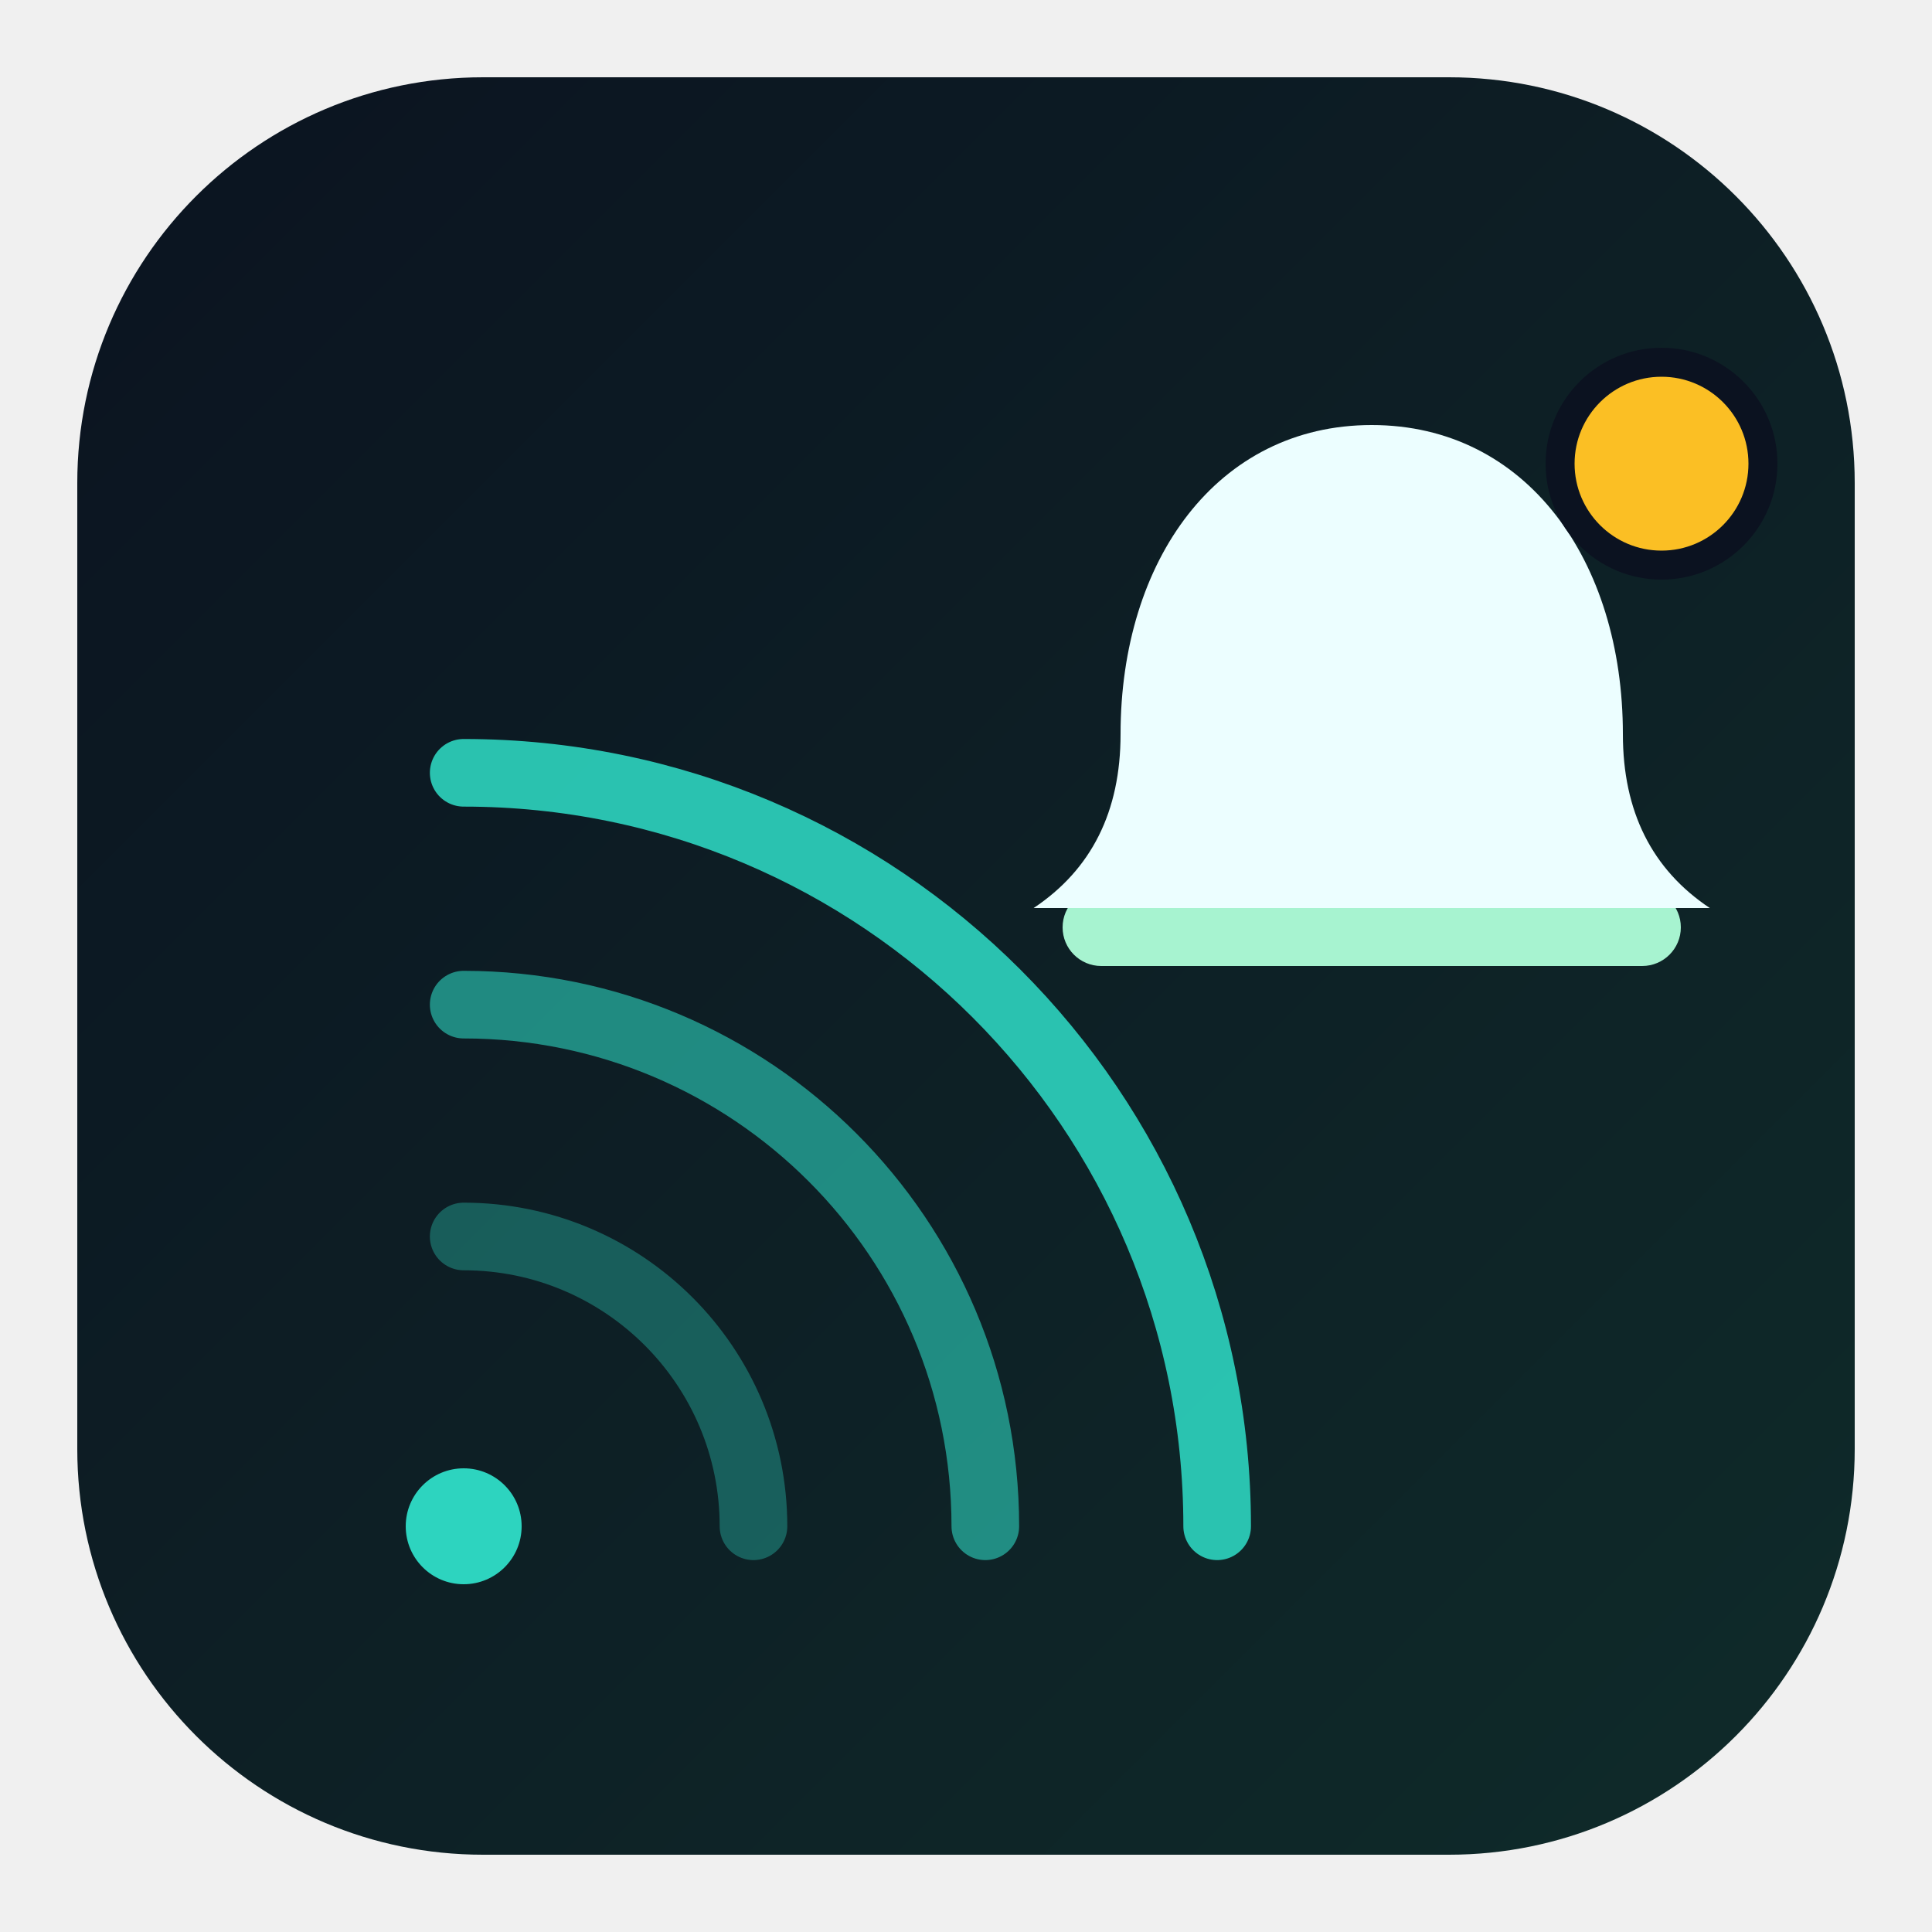
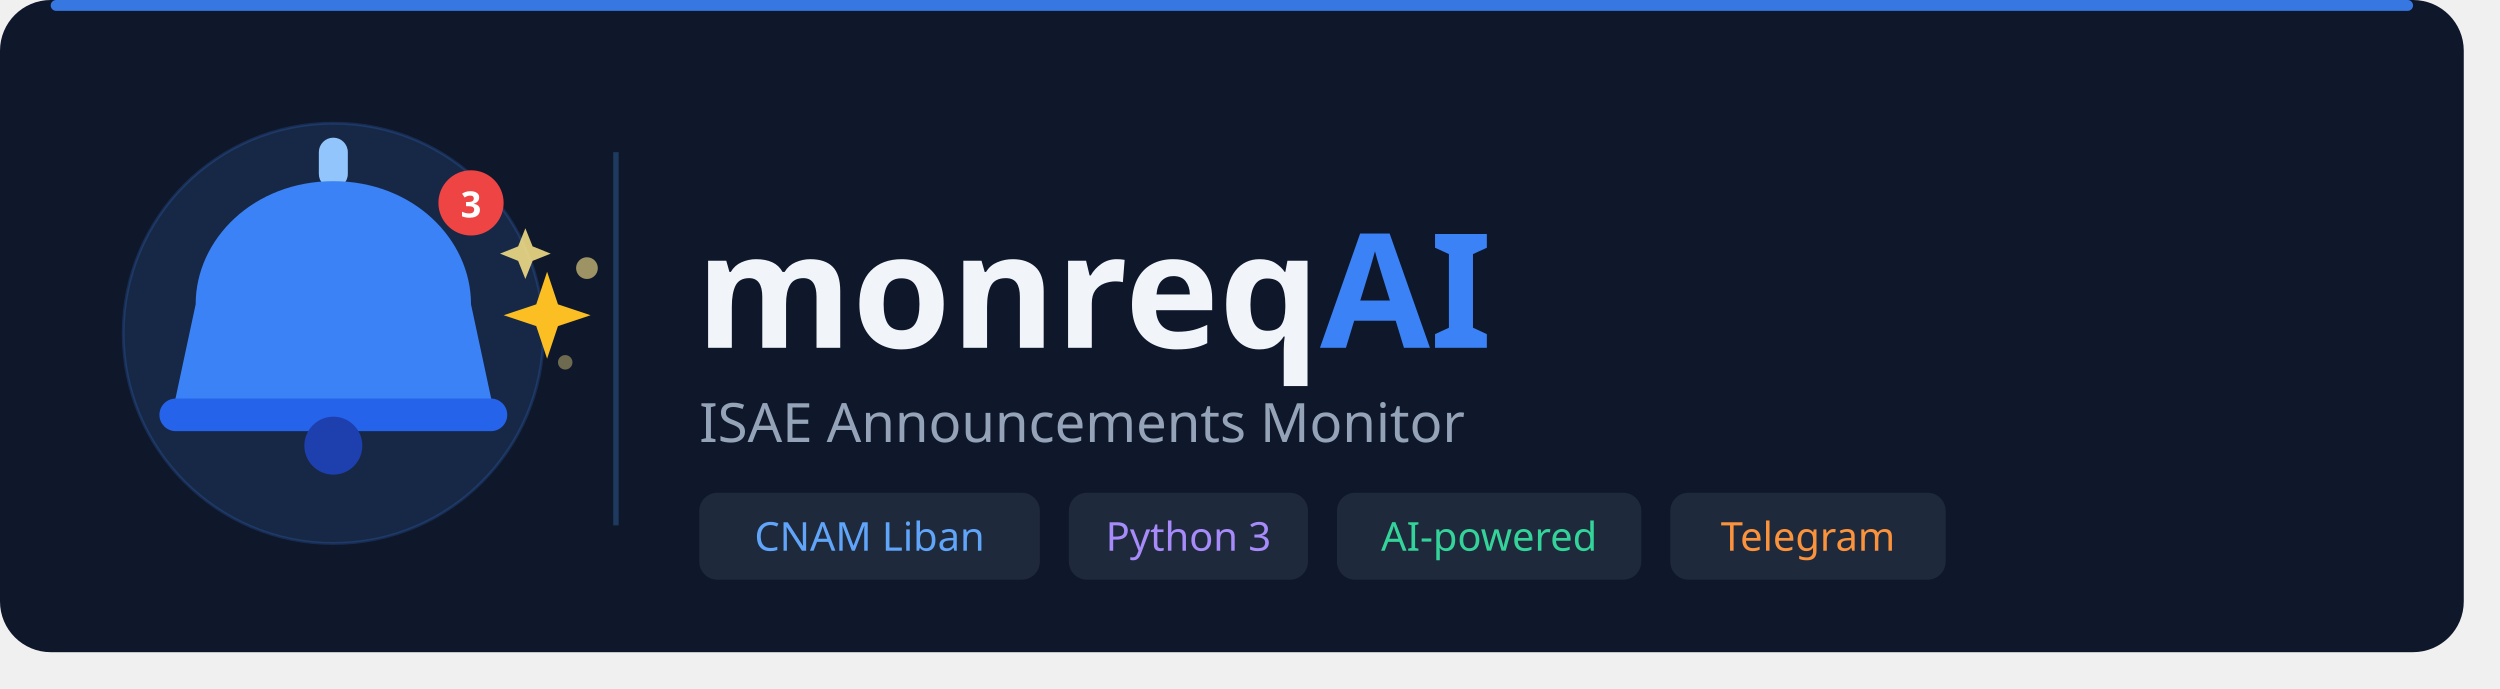
- <svg xmlns="http://www.w3.org/2000/svg" width="200" height="200" viewBox="0 0 200 200">
-   <defs>
-     <linearGradient id="bgGrad" x1="0" y1="0" x2="200" y2="200" gradientUnits="userSpaceOnUse">
-       <stop offset="0" stop-color="#0B1220" />
-       <stop offset="1" stop-color="#0F2C2A" />
-     </linearGradient>
-   </defs>
-   <rect x="8" y="8" width="184" height="184" rx="42" fill="url(#bgGrad)" />
-   <circle cx="48" cy="158" r="6" fill="#2DD4BF" />
-   <path d="M 48 128 A 30 30 0 0 1 78 158" fill="none" stroke="#2DD4BF" stroke-width="7" stroke-linecap="round" opacity="0.35" />
-   <path d="M 48 104 A 54 54 0 0 1 102 158" fill="none" stroke="#2DD4BF" stroke-width="7" stroke-linecap="round" opacity="0.6" />
-   <path d="M 48 80 A 78 78 0 0 1 126 158" fill="none" stroke="#2DD4BF" stroke-width="7" stroke-linecap="round" opacity="0.9" />
-   <rect x="110" y="92" width="64" height="8" rx="4" fill="#A7F3D0" />
-   <path d="M 142 44            C 158 44 168 58 168 76            C 168 84 171 90 177 94            L 107 94            C 113 90 116 84 116 76            C 116 58 126 44 142 44            Z" fill="#ECFEFF" />
-   <circle cx="172" cy="48" r="12" fill="#0B1220" />
-   <circle cx="172" cy="48" r="9" fill="#FBBF24" />
+ <svg xmlns="http://www.w3.org/2000/svg" width="100%" viewBox="0 0 690 190" role="img" style="">
+   <rect x="0" y="0" width="680" height="180" rx="14" style="fill:rgb(15, 23, 42);stroke:none;color:rgb(11, 11, 11);stroke-width:1px;stroke-linecap:butt;stroke-linejoin:miter;opacity:1;font-family:anthropic-sans, -apple-system, BlinkMacSystemFont, &quot;Segoe UI&quot;, sans-serif;font-size:16px;font-weight:400;text-anchor:start;dominant-baseline:auto" />
+   <rect x="14" y="0" width="652" height="3" rx="1.5" opacity="0.9" style="fill:rgb(59, 130, 246);stroke:none;color:rgb(11, 11, 11);stroke-width:1px;stroke-linecap:butt;stroke-linejoin:miter;opacity:0.9;font-family:anthropic-sans, -apple-system, BlinkMacSystemFont, &quot;Segoe UI&quot;, sans-serif;font-size:16px;font-weight:400;text-anchor:start;dominant-baseline:auto" />
+   <circle cx="92" cy="92" r="58" fill="#1E3A5F" opacity="0.5" style="fill:rgb(30, 58, 95);stroke:none;color:rgb(11, 11, 11);stroke-width:1px;stroke-linecap:butt;stroke-linejoin:miter;opacity:0.5;font-family:anthropic-sans, -apple-system, BlinkMacSystemFont, &quot;Segoe UI&quot;, sans-serif;font-size:16px;font-weight:400;text-anchor:start;dominant-baseline:auto" />
+   <circle cx="92" cy="92" r="58" fill="none" stroke="#3B82F6" stroke-width="0.8" opacity="0.2" style="fill:none;stroke:rgb(59, 130, 246);color:rgb(11, 11, 11);stroke-width:0.8px;stroke-linecap:butt;stroke-linejoin:miter;opacity:0.2;font-family:anthropic-sans, -apple-system, BlinkMacSystemFont, &quot;Segoe UI&quot;, sans-serif;font-size:16px;font-weight:400;text-anchor:start;dominant-baseline:auto" />
+   <rect x="88" y="38" width="8" height="14" rx="4" style="fill:rgb(147, 197, 253);stroke:none;color:rgb(11, 11, 11);stroke-width:1px;stroke-linecap:butt;stroke-linejoin:miter;opacity:1;font-family:anthropic-sans, -apple-system, BlinkMacSystemFont, &quot;Segoe UI&quot;, sans-serif;font-size:16px;font-weight:400;text-anchor:start;dominant-baseline:auto" />
+   <path d="M 92 50 C 70 50 54 66 54 84 L 48 112 L 136 112 L 130 84 C 130 66 114 50 92 50 Z" style="fill:rgb(59, 130, 246);stroke:none;color:rgb(11, 11, 11);stroke-width:1px;stroke-linecap:butt;stroke-linejoin:miter;opacity:1;font-family:anthropic-sans, -apple-system, BlinkMacSystemFont, &quot;Segoe UI&quot;, sans-serif;font-size:16px;font-weight:400;text-anchor:start;dominant-baseline:auto" />
+   <rect x="44" y="110" width="96" height="9" rx="4.5" style="fill:rgb(37, 99, 235);stroke:none;color:rgb(11, 11, 11);stroke-width:1px;stroke-linecap:butt;stroke-linejoin:miter;opacity:1;font-family:anthropic-sans, -apple-system, BlinkMacSystemFont, &quot;Segoe UI&quot;, sans-serif;font-size:16px;font-weight:400;text-anchor:start;dominant-baseline:auto" />
+   <circle cx="92" cy="123" r="8" style="fill:rgb(30, 64, 175);stroke:none;color:rgb(11, 11, 11);stroke-width:1px;stroke-linecap:butt;stroke-linejoin:miter;opacity:1;font-family:anthropic-sans, -apple-system, BlinkMacSystemFont, &quot;Segoe UI&quot;, sans-serif;font-size:16px;font-weight:400;text-anchor:start;dominant-baseline:auto" />
+   <circle cx="130" cy="56" r="9" fill="#EF4444" style="fill:rgb(239, 68, 68);stroke:none;color:rgb(11, 11, 11);stroke-width:1px;stroke-linecap:butt;stroke-linejoin:miter;opacity:1;font-family:anthropic-sans, -apple-system, BlinkMacSystemFont, &quot;Segoe UI&quot;, sans-serif;font-size:16px;font-weight:400;text-anchor:start;dominant-baseline:auto" />
+   <text x="130" y="60" font-family="sans-serif" font-size="10" font-weight="700" fill="white" text-anchor="middle" style="fill:rgb(255, 255, 255);stroke:none;color:rgb(11, 11, 11);stroke-width:1px;stroke-linecap:butt;stroke-linejoin:miter;opacity:1;font-family:sans-serif;font-size:10px;font-weight:700;text-anchor:middle;dominant-baseline:auto">3</text>
+   <path d="M 148 84 L 151 75 L 154 84 L 163 87 L 154 90 L 151 99 L 148 90 L 139 87 Z" style="fill:rgb(251, 191, 36);stroke:none;color:rgb(11, 11, 11);stroke-width:1px;stroke-linecap:butt;stroke-linejoin:miter;opacity:1;font-family:anthropic-sans, -apple-system, BlinkMacSystemFont, &quot;Segoe UI&quot;, sans-serif;font-size:16px;font-weight:400;text-anchor:start;dominant-baseline:auto" />
+   <path d="M 143 68 L 145 63 L 147 68 L 152 70 L 147 72 L 145 77 L 143 72 L 138 70 Z" opacity="0.85" style="fill:rgb(253, 230, 138);stroke:none;color:rgb(11, 11, 11);stroke-width:1px;stroke-linecap:butt;stroke-linejoin:miter;opacity:0.85;font-family:anthropic-sans, -apple-system, BlinkMacSystemFont, &quot;Segoe UI&quot;, sans-serif;font-size:16px;font-weight:400;text-anchor:start;dominant-baseline:auto" />
+   <circle cx="162" cy="74" r="3" opacity="0.6" style="fill:rgb(253, 230, 138);stroke:none;color:rgb(11, 11, 11);stroke-width:1px;stroke-linecap:butt;stroke-linejoin:miter;opacity:0.6;font-family:anthropic-sans, -apple-system, BlinkMacSystemFont, &quot;Segoe UI&quot;, sans-serif;font-size:16px;font-weight:400;text-anchor:start;dominant-baseline:auto" />
+   <circle cx="156" cy="100" r="2" opacity="0.4" style="fill:rgb(253, 230, 138);stroke:none;color:rgb(11, 11, 11);stroke-width:1px;stroke-linecap:butt;stroke-linejoin:miter;opacity:0.4;font-family:anthropic-sans, -apple-system, BlinkMacSystemFont, &quot;Segoe UI&quot;, sans-serif;font-size:16px;font-weight:400;text-anchor:start;dominant-baseline:auto" />
+   <line x1="170" y1="42" x2="170" y2="145" style="fill:rgb(0, 0, 0);stroke:rgb(30, 58, 95);color:rgb(11, 11, 11);stroke-width:1.5px;stroke-linecap:butt;stroke-linejoin:miter;opacity:1;font-family:anthropic-sans, -apple-system, BlinkMacSystemFont, &quot;Segoe UI&quot;, sans-serif;font-size:16px;font-weight:400;text-anchor:start;dominant-baseline:auto" />
+   <text x="192" y="96" style="fill:rgb(241, 245, 249);stroke:none;color:rgb(11, 11, 11);stroke-width:1px;stroke-linecap:butt;stroke-linejoin:miter;opacity:1;font-family:&quot;Segoe UI&quot;, &quot;SF Pro Display&quot;, system-ui, sans-serif;font-size:44px;font-weight:700;text-anchor:start;dominant-baseline:auto">monreq<tspan style="fill:rgb(59, 130, 246);stroke:none;color:rgb(11, 11, 11);stroke-width:1px;stroke-linecap:butt;stroke-linejoin:miter;opacity:1;font-family:&quot;Segoe UI&quot;, &quot;SF Pro Display&quot;, system-ui, sans-serif;font-size:44px;font-weight:700;text-anchor:start;dominant-baseline:auto">AI</tspan>
+   </text>
+   <text x="193" y="122" style="fill:rgb(148, 163, 184);stroke:none;color:rgb(11, 11, 11);stroke-width:1px;stroke-linecap:butt;stroke-linejoin:miter;opacity:1;font-family:&quot;Segoe UI&quot;, system-ui, sans-serif;font-size:15px;font-weight:400;text-anchor:start;dominant-baseline:auto">ISAE Announcements Monitor</text>
+   <rect x="193" y="136" width="94" height="24" rx="5" style="fill:rgb(30, 41, 59);stroke:none;color:rgb(11, 11, 11);stroke-width:1px;stroke-linecap:butt;stroke-linejoin:miter;opacity:1;font-family:anthropic-sans, -apple-system, BlinkMacSystemFont, &quot;Segoe UI&quot;, sans-serif;font-size:16px;font-weight:400;text-anchor:start;dominant-baseline:auto" />
+   <text x="240" y="152" text-anchor="middle" style="fill:rgb(96, 165, 250);stroke:none;color:rgb(11, 11, 11);stroke-width:1px;stroke-linecap:butt;stroke-linejoin:miter;opacity:1;font-family:&quot;Segoe UI&quot;, system-ui, sans-serif;font-size:11px;font-weight:400;text-anchor:middle;dominant-baseline:auto">CNAM Liban</text>
+   <rect x="295" y="136" width="66" height="24" rx="5" style="fill:rgb(30, 41, 59);stroke:none;color:rgb(11, 11, 11);stroke-width:1px;stroke-linecap:butt;stroke-linejoin:miter;opacity:1;font-family:anthropic-sans, -apple-system, BlinkMacSystemFont, &quot;Segoe UI&quot;, sans-serif;font-size:16px;font-weight:400;text-anchor:start;dominant-baseline:auto" />
+   <text x="328" y="152" text-anchor="middle" style="fill:rgb(167, 139, 250);stroke:none;color:rgb(11, 11, 11);stroke-width:1px;stroke-linecap:butt;stroke-linejoin:miter;opacity:1;font-family:&quot;Segoe UI&quot;, system-ui, sans-serif;font-size:11px;font-weight:400;text-anchor:middle;dominant-baseline:auto">Python 3</text>
+   <rect x="369" y="136" width="84" height="24" rx="5" style="fill:rgb(30, 41, 59);stroke:none;color:rgb(11, 11, 11);stroke-width:1px;stroke-linecap:butt;stroke-linejoin:miter;opacity:1;font-family:anthropic-sans, -apple-system, BlinkMacSystemFont, &quot;Segoe UI&quot;, sans-serif;font-size:16px;font-weight:400;text-anchor:start;dominant-baseline:auto" />
+   <text x="411" y="152" text-anchor="middle" style="fill:rgb(52, 211, 153);stroke:none;color:rgb(11, 11, 11);stroke-width:1px;stroke-linecap:butt;stroke-linejoin:miter;opacity:1;font-family:&quot;Segoe UI&quot;, system-ui, sans-serif;font-size:11px;font-weight:400;text-anchor:middle;dominant-baseline:auto">AI-powered</text>
+   <rect x="461" y="136" width="76" height="24" rx="5" style="fill:rgb(30, 41, 59);stroke:none;color:rgb(11, 11, 11);stroke-width:1px;stroke-linecap:butt;stroke-linejoin:miter;opacity:1;font-family:anthropic-sans, -apple-system, BlinkMacSystemFont, &quot;Segoe UI&quot;, sans-serif;font-size:16px;font-weight:400;text-anchor:start;dominant-baseline:auto" />
+   <text x="499" y="152" text-anchor="middle" style="fill:rgb(251, 146, 60);stroke:none;color:rgb(11, 11, 11);stroke-width:1px;stroke-linecap:butt;stroke-linejoin:miter;opacity:1;font-family:&quot;Segoe UI&quot;, system-ui, sans-serif;font-size:11px;font-weight:400;text-anchor:middle;dominant-baseline:auto">Telegram</text>
</svg>
